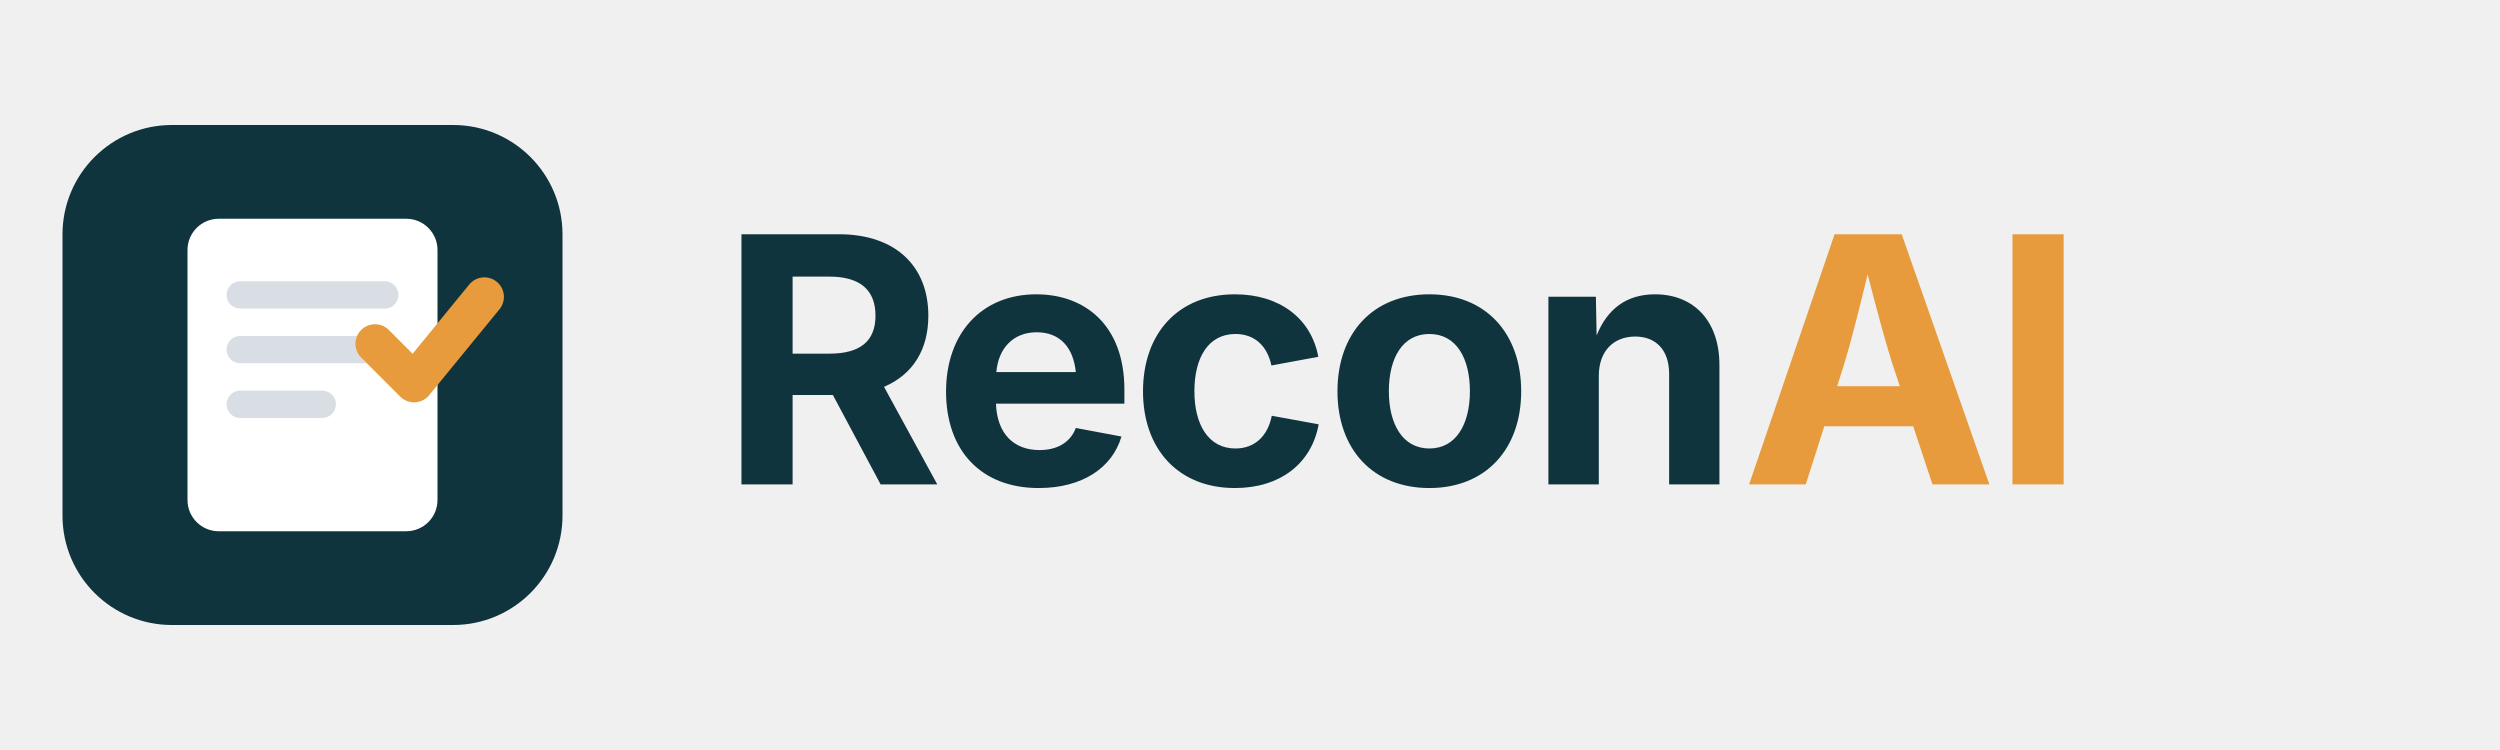
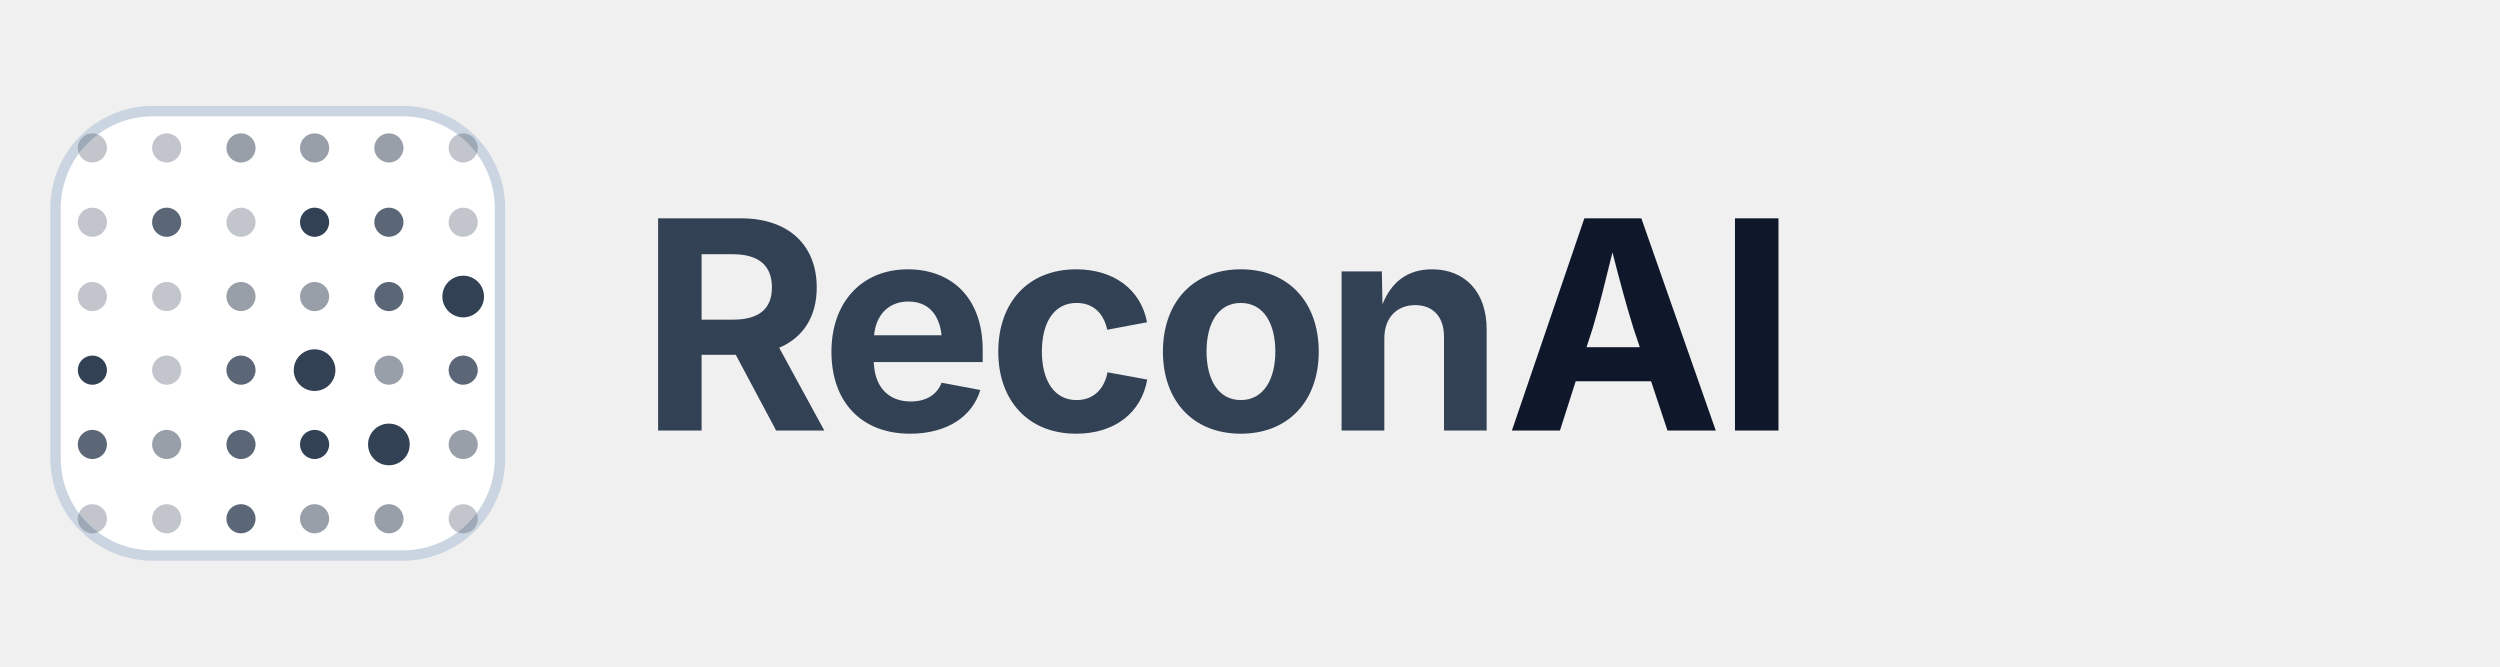
- <svg xmlns="http://www.w3.org/2000/svg" width="320" height="96" viewBox="0 0 320 96" role="img" aria-label="ReconAI logo">
-   <rect x="8" y="16" width="64" height="64" rx="14" fill="#10343D" />
-   <rect x="24" y="28" width="32" height="40" rx="4" fill="#FFFFFF" />
-   <rect x="29" y="36" width="22" height="3.5" rx="1.75" fill="#D8DEE4" />
-   <rect x="29" y="43" width="22" height="3.5" rx="1.75" fill="#D8DEE4" />
-   <rect x="29" y="50" width="14" height="3.5" rx="1.75" fill="#D8DEE4" />
-   <path d="M48 44 l5 5 l9 -11" stroke="#E89B3C" stroke-width="5" fill="none" stroke-linecap="round" stroke-linejoin="round" />
-   <text x="92" y="62" font-family="Inter, -apple-system, Segoe UI, Roboto, Helvetica, Arial, sans-serif" font-size="44" font-weight="700" letter-spacing="-1" fill="#10343D">Recon<tspan fill="#E89B3C">AI</tspan>
+ <svg xmlns="http://www.w3.org/2000/svg" width="360" height="96" viewBox="0 0 360 96" role="img" aria-label="ReconAI logo">
+   <rect x="8" y="16" width="64" height="64" rx="14" fill="#FFFFFF" stroke="#CBD5E1" stroke-width="1.5" />
+   <circle cx="13.3" cy="21.3" r="2.1" fill="#334155" fill-opacity="0.3" />
+   <circle cx="24.0" cy="21.3" r="2.1" fill="#334155" fill-opacity="0.3" />
+   <circle cx="34.7" cy="21.3" r="2.1" fill="#334155" fill-opacity="0.5" />
+   <circle cx="45.3" cy="21.3" r="2.1" fill="#334155" fill-opacity="0.5" />
+   <circle cx="56.0" cy="21.3" r="2.1" fill="#334155" fill-opacity="0.5" />
+   <circle cx="66.7" cy="21.3" r="2.1" fill="#334155" fill-opacity="0.3" />
+   <circle cx="13.3" cy="32.0" r="2.1" fill="#334155" fill-opacity="0.3" />
+   <circle cx="24.0" cy="32.0" r="2.1" fill="#334155" fill-opacity="0.8" />
+   <circle cx="34.7" cy="32.0" r="2.1" fill="#334155" fill-opacity="0.3" />
+   <circle cx="45.3" cy="32.0" r="2.1" fill="#334155" fill-opacity="1.0" />
+   <circle cx="56.0" cy="32.0" r="2.1" fill="#334155" fill-opacity="0.8" />
+   <circle cx="66.7" cy="32.0" r="2.1" fill="#334155" fill-opacity="0.3" />
+   <circle cx="13.3" cy="42.7" r="2.1" fill="#334155" fill-opacity="0.3" />
+   <circle cx="24.0" cy="42.7" r="2.1" fill="#334155" fill-opacity="0.3" />
+   <circle cx="34.7" cy="42.7" r="2.1" fill="#334155" fill-opacity="0.5" />
+   <circle cx="45.3" cy="42.7" r="2.1" fill="#334155" fill-opacity="0.5" />
+   <circle cx="56.0" cy="42.7" r="2.1" fill="#334155" fill-opacity="0.8" />
+   <circle cx="66.7" cy="42.7" r="3.0" fill="#334155" fill-opacity="1.0" />
+   <circle cx="13.3" cy="53.3" r="2.1" fill="#334155" fill-opacity="1.0" />
+   <circle cx="24.0" cy="53.3" r="2.1" fill="#334155" fill-opacity="0.3" />
+   <circle cx="34.7" cy="53.3" r="2.1" fill="#334155" fill-opacity="0.8" />
+   <circle cx="45.3" cy="53.3" r="3.0" fill="#334155" fill-opacity="1.0" />
+   <circle cx="56.0" cy="53.3" r="2.1" fill="#334155" fill-opacity="0.5" />
+   <circle cx="66.7" cy="53.3" r="2.1" fill="#334155" fill-opacity="0.8" />
+   <circle cx="13.3" cy="64.0" r="2.1" fill="#334155" fill-opacity="0.8" />
+   <circle cx="24.0" cy="64.0" r="2.1" fill="#334155" fill-opacity="0.5" />
+   <circle cx="34.7" cy="64.0" r="2.1" fill="#334155" fill-opacity="0.8" />
+   <circle cx="45.3" cy="64.0" r="2.1" fill="#334155" fill-opacity="1.0" />
+   <circle cx="56.0" cy="64.0" r="3.0" fill="#334155" fill-opacity="1.0" />
+   <circle cx="66.7" cy="64.0" r="2.1" fill="#334155" fill-opacity="0.5" />
+   <circle cx="13.3" cy="74.7" r="2.1" fill="#334155" fill-opacity="0.3" />
+   <circle cx="24.0" cy="74.7" r="2.1" fill="#334155" fill-opacity="0.3" />
+   <circle cx="34.7" cy="74.7" r="2.1" fill="#334155" fill-opacity="0.8" />
+   <circle cx="45.3" cy="74.7" r="2.1" fill="#334155" fill-opacity="0.5" />
+   <circle cx="56.0" cy="74.7" r="2.1" fill="#334155" fill-opacity="0.5" />
+   <circle cx="66.7" cy="74.7" r="2.1" fill="#334155" fill-opacity="0.3" />
+   <text x="92" y="62" font-family="Inter, -apple-system, Segoe UI, Roboto, Helvetica, Arial, sans-serif" font-size="42" font-weight="700" letter-spacing="-1" fill="#334155">Recon<tspan fill="#0F172A">AI</tspan>
  </text>
</svg>
